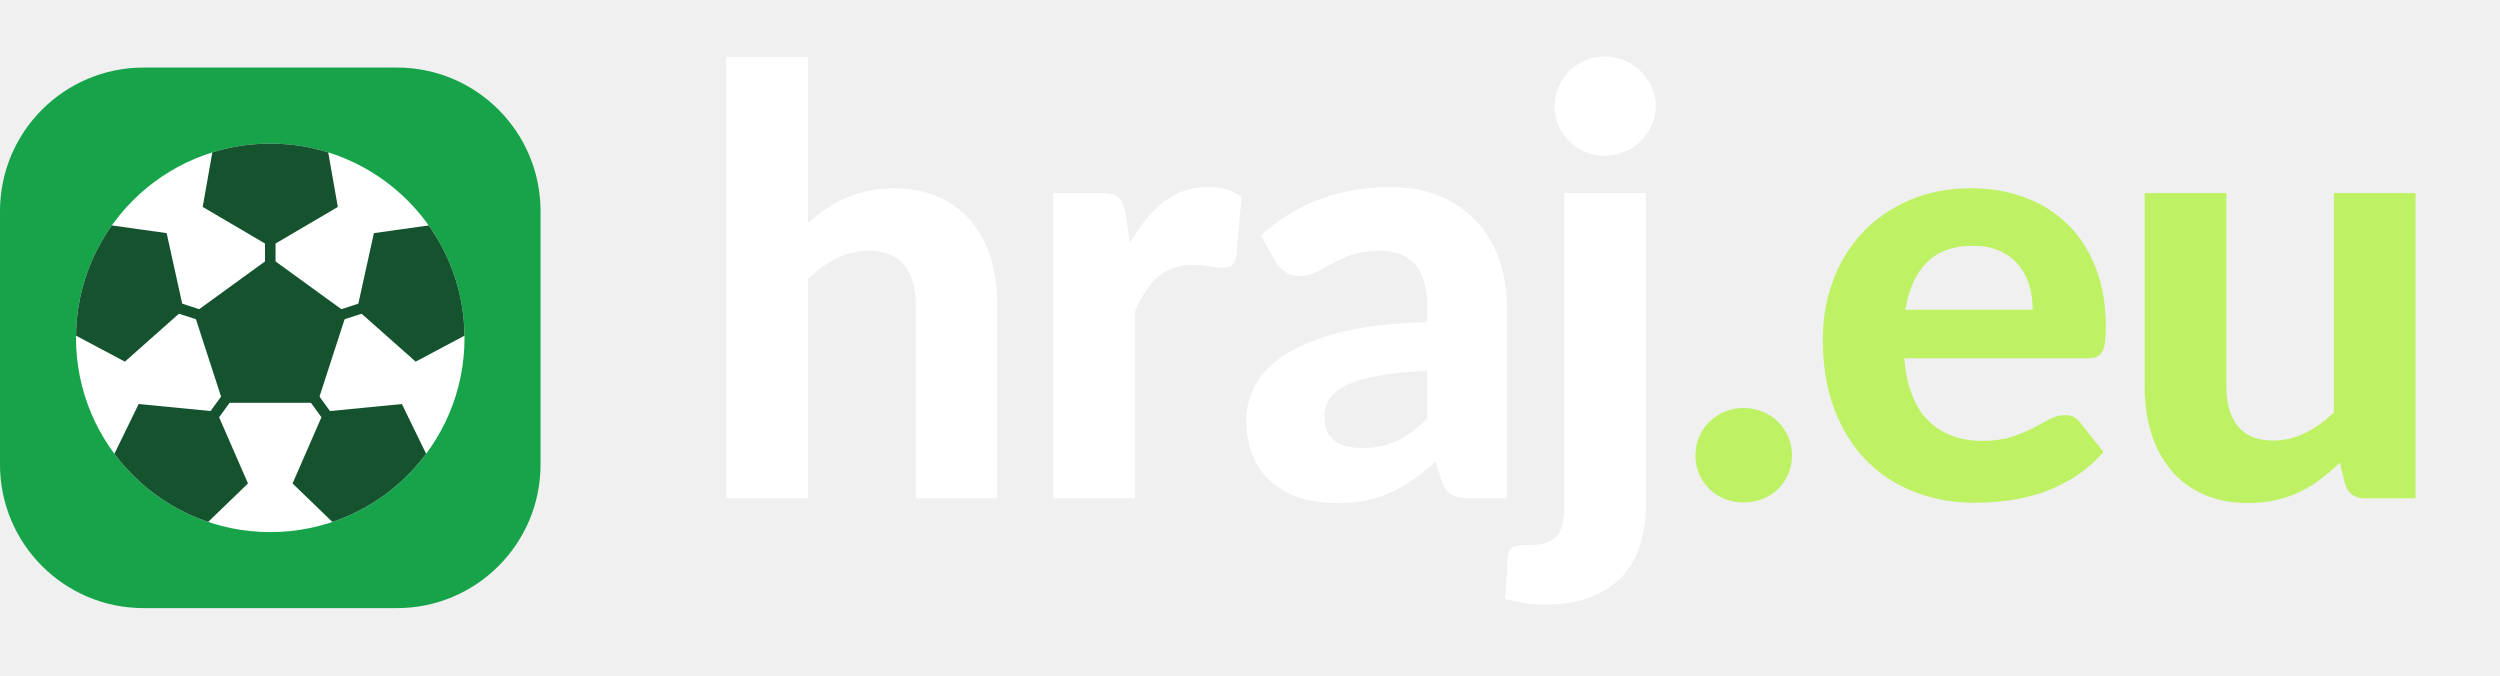
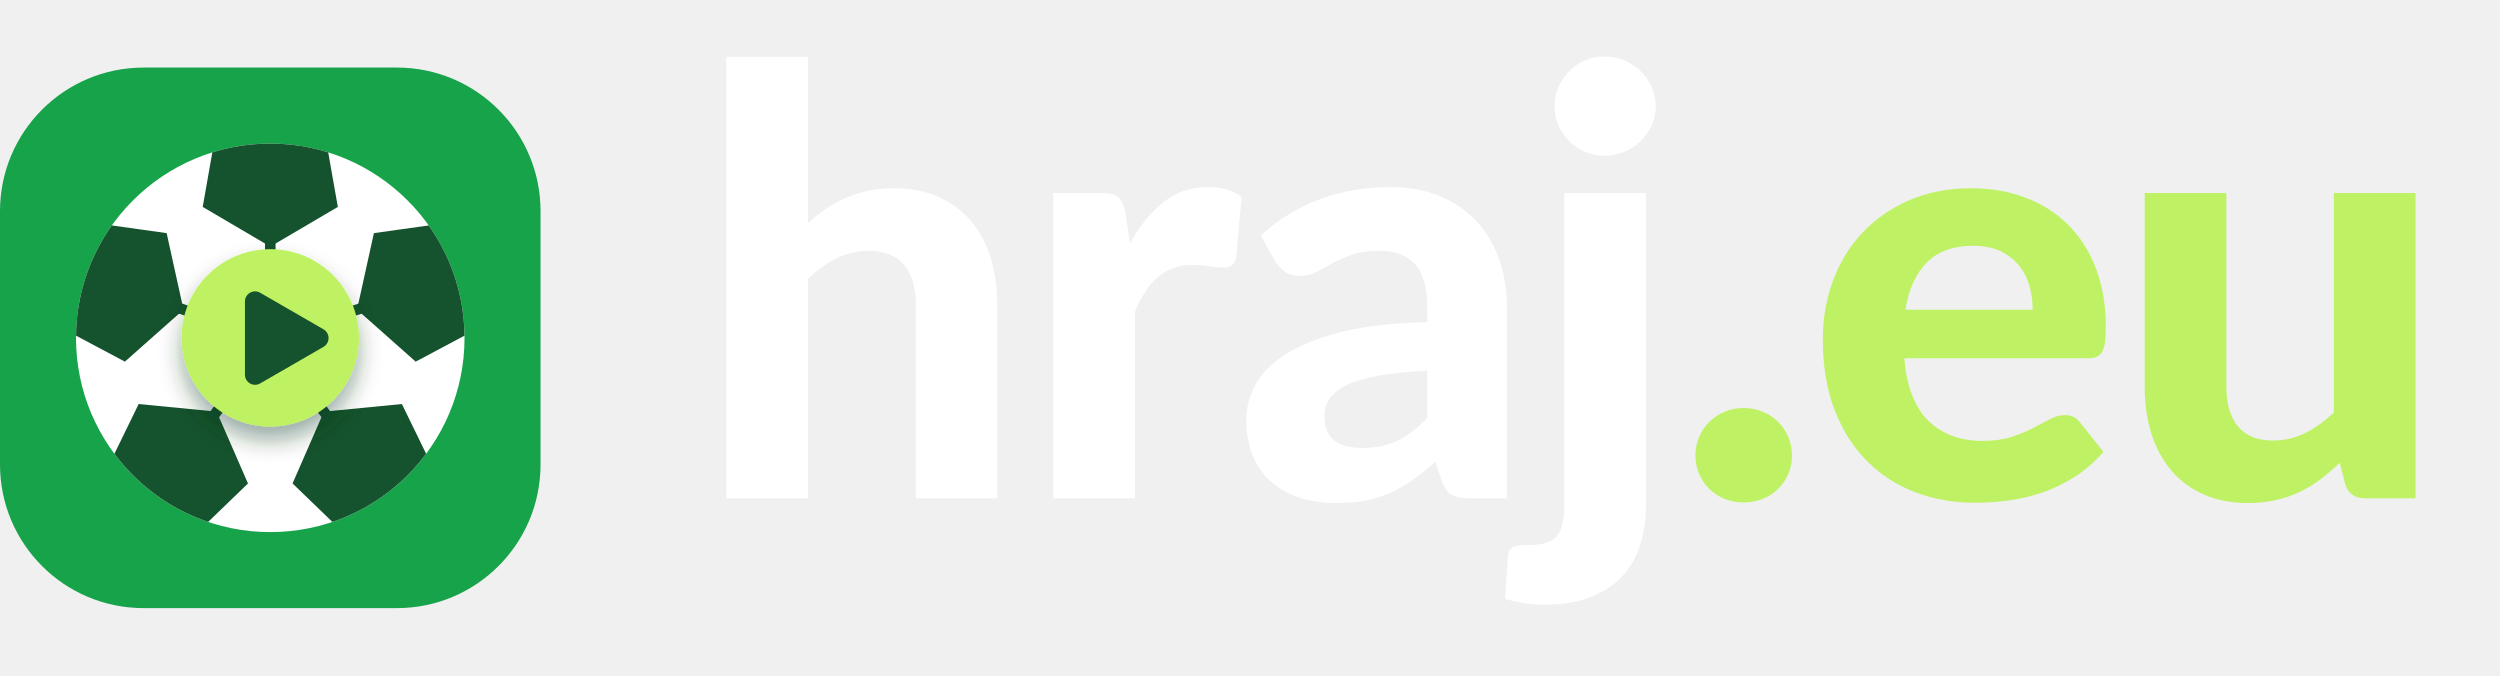
<svg xmlns="http://www.w3.org/2000/svg" width="296" height="80" viewBox="0 0 296 80" role="img" aria-label="hraj.eu">
  <g transform="translate(0 8)">
    <rect width="64" height="64" rx="17" fill="#16a34a" />
    <defs>
+       <filter id="play-shadow" x="-50%" y="-40%" width="200%" height="200%" color-interpolation-filters="sRGB">
+         <feDropShadow dx="0" dy="1.6" stdDeviation="1.3" flood-color="#052e16" flood-opacity=".4" />
+       </filter>
      <clipPath id="ball-boundary">
        <circle cx="32" cy="32" r="23" />
      </clipPath>
    </defs>
    <circle cx="32" cy="32" r="23" fill="#fff" />
    <g clip-path="url(#ball-boundary)" fill="#14532d">
      <path d="M32 22.5 41.04 29.06 37.59 39.69H26.41L22.96 29.06Z" />
      <g id="ball-panel">
        <path d="M25.5 8h13L40 16.5 32 21.2 24 16.5Z" />
        <path d="M32 20.5v3" fill="none" stroke="#14532d" stroke-width="1.25" />
      </g>
      <use href="#ball-panel" transform="rotate(72 32 32)" />
      <use href="#ball-panel" transform="rotate(144 32 32)" />
      <use href="#ball-panel" transform="rotate(216 32 32)" />
      <use href="#ball-panel" transform="rotate(288 32 32)" />
    </g>
+     <g id="play-button">
+       <circle cx="32" cy="32" r="10.5" fill="#bef264" filter="url(#play-shadow)" />
+       <path d="M29 27.7a1.2 1.2 0 0 1 1.8-1.04l7.5 4.33a1.2 1.2 0 0 1 0 2.08l-7.5 4.33A1.2 1.2 0 0 1 29 36.36Z" fill="#14532d" />
+     </g>
  </g>
  <path fill="#ffffff" d="M95.67 26.4Q96.69 25.48 97.79 24.73Q98.9 23.98 100.14 23.43Q101.39 22.89 102.81 22.59Q104.23 22.29 105.87 22.29Q108.82 22.29 111.1 23.31Q113.38 24.33 114.94 26.15Q116.5 27.97 117.29 30.5Q118.07 33.02 118.07 36.04V59H108.43V36.04Q108.43 33.02 107.03 31.36Q105.63 29.69 102.89 29.69Q100.86 29.69 99.07 30.57Q97.29 31.44 95.67 33.02V59H86V6.73H95.67Z" />
  <path fill="#ffffff" d="M133.78 28.81Q135.5 25.73 137.74 23.94Q139.99 22.15 143 22.15Q145.46 22.15 147 23.31L146.37 30.46Q146.19 31.16 145.82 31.43Q145.46 31.69 144.82 31.69Q144.26 31.69 143.21 31.53Q142.16 31.37 141.25 31.37Q139.92 31.37 138.88 31.76Q137.85 32.15 137.04 32.85Q136.23 33.55 135.59 34.56Q134.94 35.58 134.38 36.88V59H124.7V22.86H130.42Q131.89 22.86 132.45 23.38Q133.01 23.91 133.26 25.2Z" />
  <path fill="#ffffff" d="M168.98 43.89Q165.44 44.07 163.09 44.5Q160.74 44.94 159.36 45.64Q157.97 46.34 157.39 47.24Q156.81 48.13 156.81 49.18Q156.81 51.29 157.99 52.16Q159.16 53.04 161.27 53.04Q163.69 53.04 165.46 52.18Q167.23 51.32 168.98 49.5ZM149.28 27.87Q152.47 24.99 156.32 23.57Q160.18 22.15 164.67 22.15Q167.89 22.15 170.43 23.21Q172.98 24.26 174.75 26.13Q176.52 28.01 177.46 30.6Q178.41 33.2 178.41 36.28V59H173.99Q172.63 59 171.91 58.61Q171.19 58.23 170.73 57L169.96 54.69Q168.59 55.88 167.31 56.79Q166.03 57.7 164.67 58.32Q163.3 58.93 161.74 59.25Q160.18 59.56 158.25 59.56Q155.87 59.56 153.9 58.93Q151.94 58.3 150.52 57.05Q149.1 55.81 148.33 53.95Q147.56 52.09 147.56 49.67Q147.56 47.68 148.58 45.68Q149.59 43.68 152.06 42.05Q154.54 40.42 158.65 39.35Q162.77 38.28 168.98 38.14V36.28Q168.98 32.88 167.54 31.29Q166.1 29.69 163.41 29.69Q161.41 29.69 160.07 30.16Q158.74 30.64 157.74 31.18Q156.74 31.72 155.87 32.2Q154.99 32.67 153.83 32.67Q152.82 32.67 152.13 32.16Q151.45 31.65 150.99 30.95Z" />
  <path fill="#ffffff" d="M194.89 22.86V59.7Q194.89 62.16 194.26 64.31Q193.63 66.47 192.21 68.08Q190.79 69.69 188.49 70.64Q186.19 71.59 182.83 71.59Q181.57 71.59 180.46 71.41Q179.36 71.24 178.2 70.92L178.55 65.8Q178.62 65.1 179.06 64.82Q179.5 64.54 180.79 64.54Q182.09 64.54 182.93 64.31Q183.77 64.08 184.28 63.52Q184.79 62.96 185 62.03Q185.21 61.1 185.21 59.7V22.86ZM196.04 12.58Q196.04 13.81 195.55 14.86Q195.06 15.91 194.24 16.72Q193.41 17.53 192.31 17.98Q191.21 18.44 189.94 18.44Q188.75 18.44 187.68 17.98Q186.61 17.53 185.81 16.72Q185 15.91 184.53 14.86Q184.05 13.81 184.05 12.58Q184.05 11.36 184.53 10.29Q185 9.22 185.81 8.41Q186.61 7.6 187.68 7.15Q188.75 6.69 189.94 6.69Q191.21 6.69 192.31 7.15Q193.41 7.6 194.24 8.41Q195.06 9.22 195.55 10.29Q196.04 11.36 196.04 12.58Z" />
  <path fill="#bef264" d="M200.74 53.92Q200.74 52.76 201.18 51.73Q201.62 50.69 202.39 49.94Q203.16 49.18 204.2 48.75Q205.23 48.31 206.46 48.31Q207.65 48.31 208.7 48.75Q209.75 49.18 210.52 49.94Q211.29 50.69 211.73 51.73Q212.17 52.76 212.17 53.92Q212.17 55.11 211.73 56.13Q211.29 57.14 210.52 57.9Q209.75 58.65 208.7 59.07Q207.65 59.49 206.46 59.49Q205.23 59.49 204.2 59.07Q203.16 58.65 202.39 57.9Q201.62 57.14 201.18 56.13Q200.74 55.11 200.74 53.92Z" />
  <path fill="#bef264" d="M240.67 36.67Q240.67 35.16 240.27 33.79Q239.87 32.43 238.99 31.37Q238.11 30.32 236.78 29.71Q235.45 29.1 233.59 29.1Q230.12 29.1 228.16 31.06Q226.19 33.02 225.6 36.67ZM225.46 42.42Q225.91 47.5 228.35 49.85Q230.79 52.2 234.71 52.2Q236.71 52.2 238.17 51.73Q239.62 51.25 240.73 50.67Q241.83 50.1 242.72 49.62Q243.62 49.15 244.49 49.15Q245.62 49.15 246.25 49.99L249.05 53.5Q247.51 55.28 245.65 56.46Q243.79 57.63 241.8 58.32Q239.8 59 237.76 59.26Q235.73 59.53 233.84 59.53Q230.05 59.53 226.77 58.28Q223.49 57.04 221.06 54.6Q218.62 52.16 217.22 48.55Q215.82 44.94 215.82 40.17Q215.82 36.49 217.03 33.23Q218.24 29.97 220.51 27.55Q222.79 25.13 226.05 23.71Q229.31 22.29 233.42 22.29Q236.89 22.29 239.81 23.4Q242.74 24.5 244.86 26.61Q246.98 28.71 248.16 31.78Q249.33 34.84 249.33 38.77Q249.33 39.86 249.23 40.56Q249.12 41.26 248.88 41.68Q248.63 42.1 248.21 42.26Q247.79 42.42 247.12 42.42Z" />
  <path fill="#bef264" d="M286 22.86V59H280.04Q278.19 59 277.66 57.32L277.03 54.79Q275.94 55.84 274.78 56.72Q273.63 57.6 272.31 58.23Q271 58.86 269.47 59.21Q267.95 59.56 266.16 59.56Q263.22 59.56 260.92 58.54Q258.62 57.53 257.08 55.7Q255.54 53.88 254.73 51.36Q253.93 48.83 253.93 45.82V22.86H263.6V45.82Q263.6 48.83 264.99 50.5Q266.37 52.16 269.11 52.16Q271.14 52.16 272.93 51.27Q274.71 50.38 276.33 48.83V22.86Z" />
</svg>
